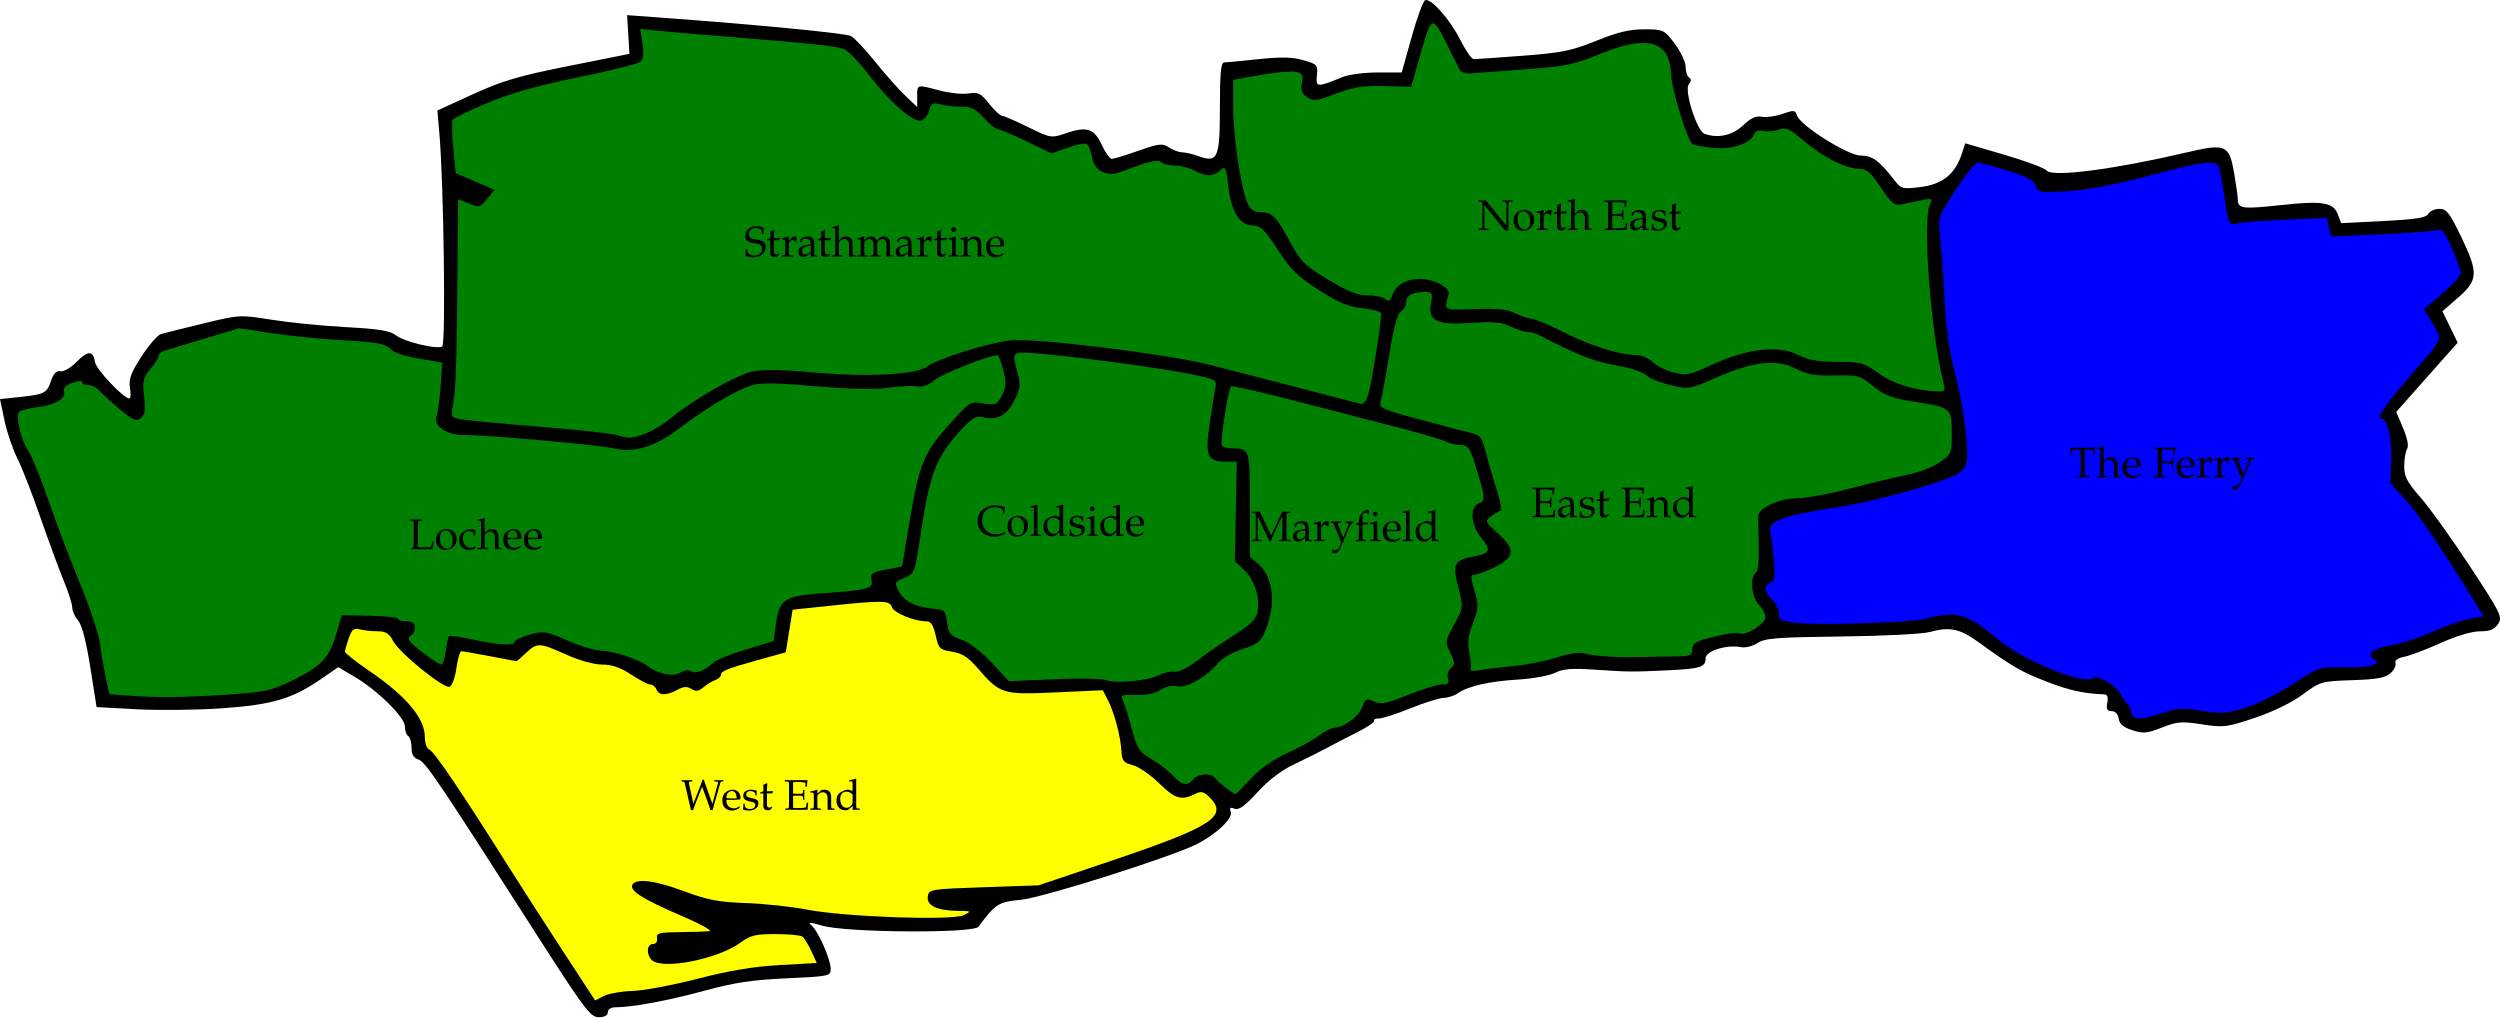
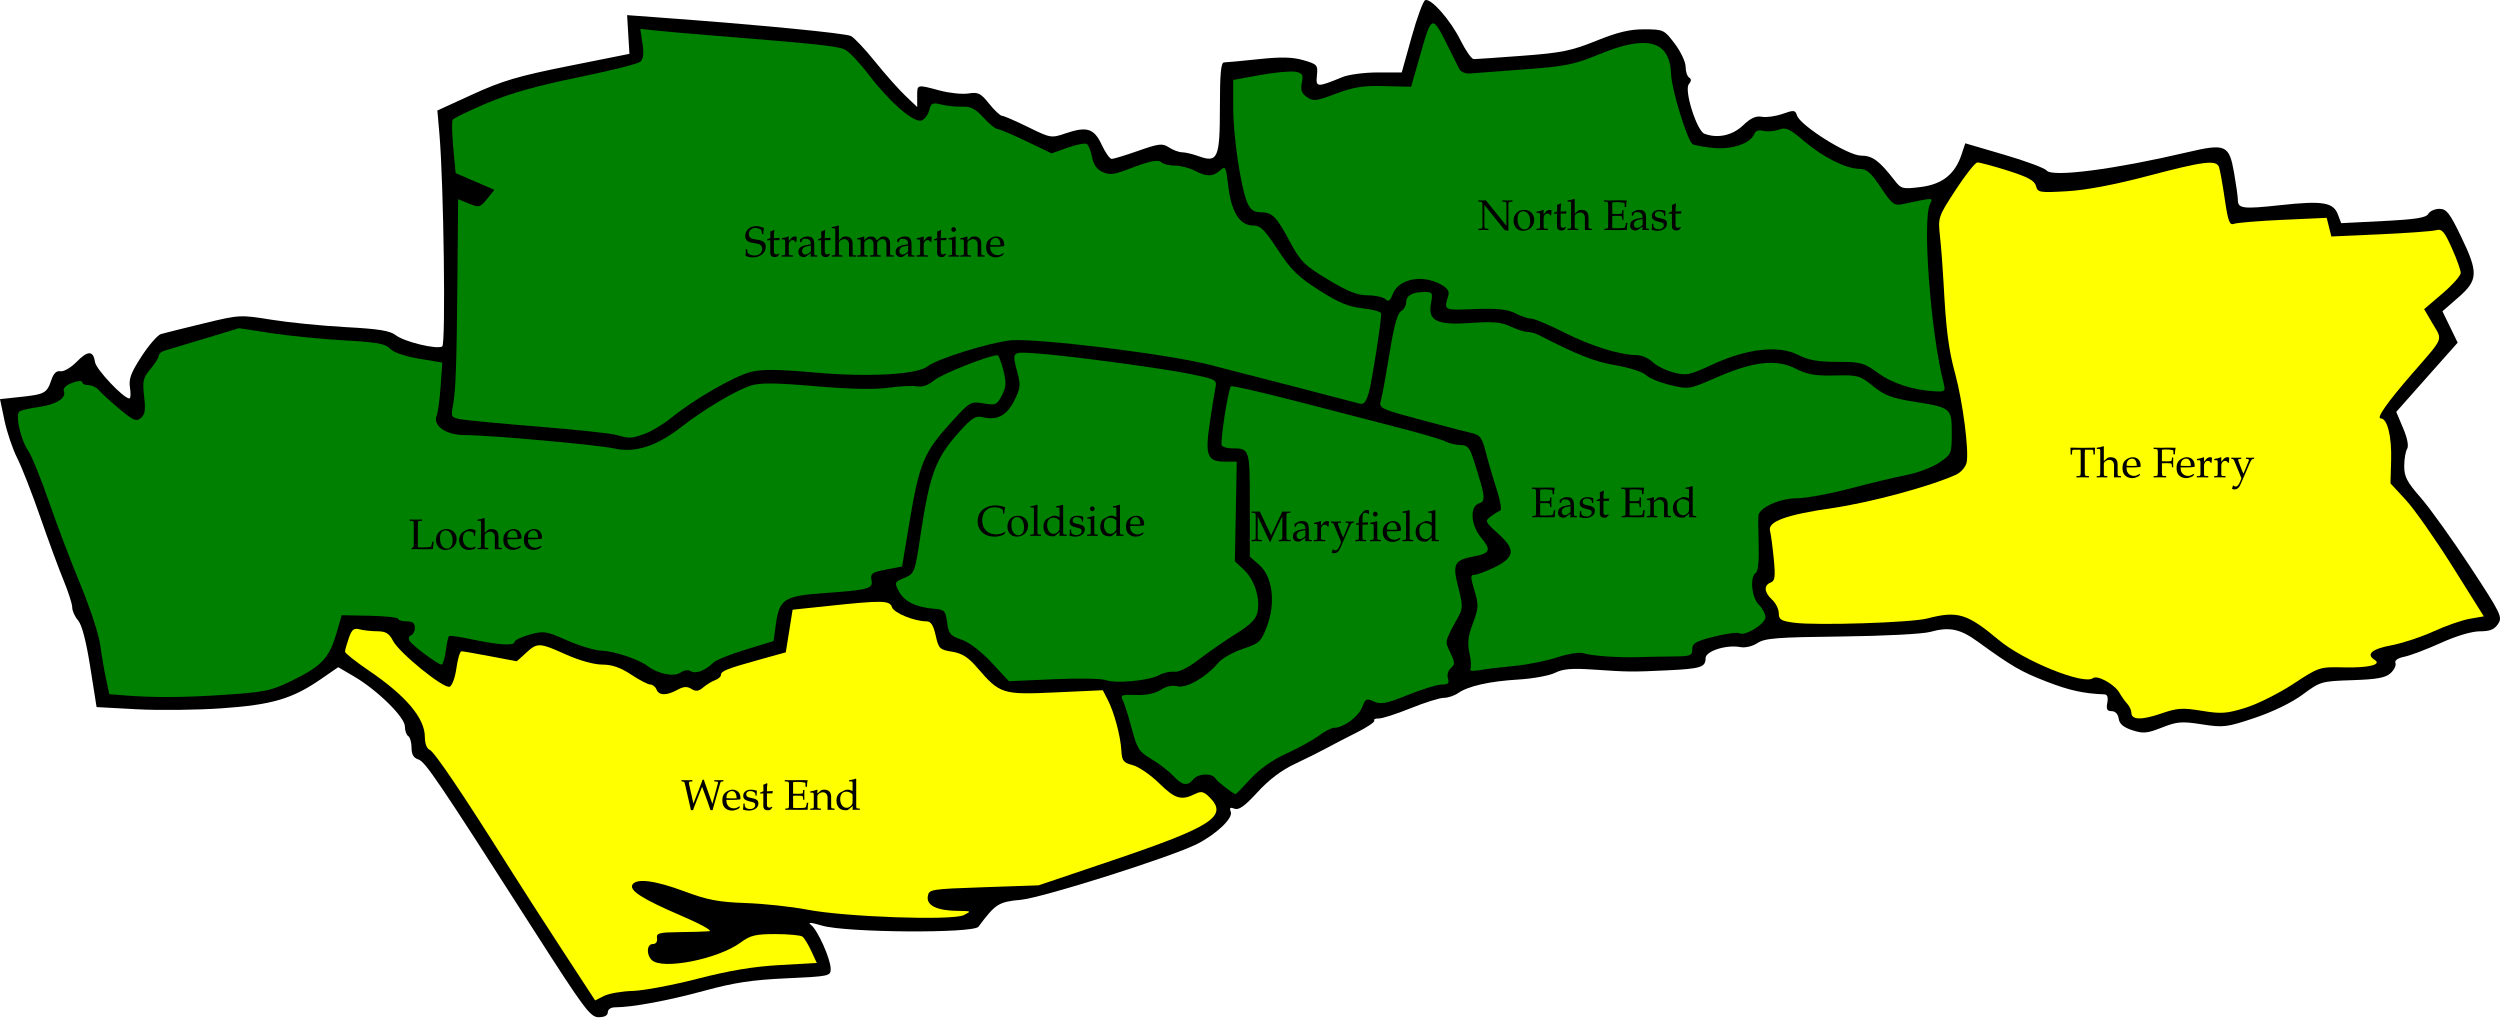
<svg xmlns="http://www.w3.org/2000/svg" id="svg2211" width="700" height="284.817" version="1.0">
  <defs id="defs2214" />
  <path style="fill:#000000" d="M 149.225,260.082 C 122.488,218.305 119.073,213.257 117.118,212.637 C 115.801,212.219 115.232,211.231 115.232,209.362 C 115.232,207.89 114.813,206.426 114.301,206.11 C 113.788,205.793 113.369,204.572 113.369,203.395 C 113.369,200.818 105.629,193.211 99.145,189.416 L 94.701,186.815 L 89.81,190.184 C 81.82,195.687 76.208,197.337 62.14,198.324 C 55.224,198.809 44.498,198.931 38.304,198.596 L 27.042,197.985 L 25.275,186.799 C 24.124,179.51 22.936,174.953 21.866,173.719 C 20.963,172.679 20.225,171.044 20.225,170.088 C 20.225,169.132 19.143,165.738 17.821,162.546 C 16.499,159.354 13.557,151.369 11.282,144.8 C 9.008,138.231 6.102,130.793 4.824,128.271 C 3.546,125.749 1.938,121.002 1.25,117.721 L 0,111.756 L 5.718,111.144 C 12.521,110.415 13.145,110.076 14.36,106.445 C 15.002,104.528 15.81,103.744 16.937,103.949 C 17.84,104.114 19.851,102.947 21.405,101.357 C 24.599,98.091 26.129,98.102 26.606,101.395 C 26.901,103.424 34.591,111.568 36.213,111.568 C 36.577,111.568 36.658,110.206 36.394,108.541 C 36.009,106.114 36.652,104.376 39.636,99.779 C 41.683,96.625 44.126,93.817 45.064,93.54 C 46.003,93.262 51.359,91.924 56.966,90.566 C 67.074,88.118 67.237,88.11 76.061,89.529 C 80.955,90.317 90.313,91.247 96.854,91.597 C 106.063,92.09 109.217,92.601 110.826,93.861 C 113.194,95.716 122.337,97.92 123.831,96.997 C 124.844,96.371 124.24,51.321 123.034,37.488 L 122.463,30.938 L 132.381,26.401 C 140.657,22.615 145.11,21.301 159.271,18.469 L 176.242,15.075 L 175.916,9.657 L 175.59,4.239 L 184.299,4.878 C 212.298,6.931 236.797,9.299 238.285,10.095 C 239.228,10.599 242.268,13.832 245.041,17.279 C 247.814,20.726 251.597,24.991 253.447,26.756 L 256.812,29.966 L 256.812,26.989 C 256.812,23.568 256.632,23.614 263.16,25.352 C 265.882,26.077 269.495,26.445 271.189,26.17 C 273.883,25.733 274.602,26.09 276.95,29.033 C 278.425,30.882 280.051,32.408 280.564,32.423 C 281.076,32.439 284.372,33.865 287.888,35.591 C 294.157,38.67 294.358,38.704 298.318,37.355 C 304.337,35.304 306.34,35.932 308.483,40.545 C 309.494,42.723 310.752,44.502 311.277,44.5 C 311.803,44.498 315.165,43.469 318.749,42.214 C 324.596,40.167 325.478,40.072 327.332,41.287 C 328.469,42.032 330.118,42.641 330.996,42.641 C 331.874,42.641 333.957,43.134 335.624,43.737 C 340.984,45.675 341.573,44.309 341.573,29.952 C 341.573,20.614 341.865,17.488 342.738,17.476 C 343.378,17.467 347.72,17.057 352.387,16.566 C 358.757,15.894 361.891,15.967 364.961,16.857 C 368.837,17.98 369.035,18.203 368.739,21.115 C 368.394,24.504 368.705,24.524 375.918,21.572 C 377.645,20.865 382.08,20.286 385.772,20.286 L 392.486,20.286 L 395.263,10.332 C 396.79,4.857 398.502,0.224 399.066,0.036 C 400.74,-0.522 406.114,5.593 408.941,11.272 C 410.389,14.181 412.065,16.56 412.667,16.558 C 413.268,16.557 419.419,16.13 426.335,15.61 C 437.259,14.788 439.965,14.238 446.956,11.421 C 453.027,8.974 456.344,8.185 460.462,8.206 C 465.797,8.235 465.99,8.326 468.949,12.256 C 470.614,14.468 471.976,17.364 471.976,18.692 C 471.976,20.021 472.415,21.379 472.952,21.711 C 473.623,22.126 473.596,22.717 472.866,23.597 C 471.509,25.231 475.096,36.621 477.224,37.437 C 480.887,38.843 485.073,37.945 488.029,35.121 C 490.194,33.052 491.657,32.379 493.305,32.694 C 494.559,32.934 497.169,32.571 499.105,31.888 C 502.305,30.759 502.673,30.799 503.157,32.327 C 504.058,35.165 517.446,43.572 521.066,43.572 C 524.271,43.572 526.173,44.965 530.391,50.398 C 532.351,52.922 532.659,53.004 537.818,52.359 C 543.862,51.604 547.421,48.756 549.251,43.213 L 550.27,40.124 L 561.188,43.323 C 567.193,45.082 572.54,47.072 573.069,47.745 C 574.601,49.688 592.015,47.433 612.333,42.66 C 623.244,40.097 624.17,40.507 625.565,48.519 C 626.132,51.774 626.596,55.111 626.596,55.935 C 626.596,58.416 627.949,58.587 638.526,57.44 C 650.35,56.157 653.308,56.636 654.603,60.041 L 655.532,62.486 L 667.335,61.888 C 676.442,61.426 679.317,60.968 679.925,59.882 C 680.358,59.109 681.754,58.476 683.028,58.476 C 685.006,58.476 685.882,59.589 689.036,66.111 C 693.994,76.364 693.908,78.419 688.312,83.294 L 683.88,87.154 L 686.014,91.548 L 688.148,95.942 L 681.416,103.522 C 677.714,107.691 673.844,112.053 672.817,113.215 L 670.949,115.327 L 672.87,119.874 C 674.064,122.698 674.489,124.897 673.994,125.679 C 673.555,126.371 673.19,128.541 673.182,130.502 C 673.17,133.46 673.958,134.969 677.802,139.351 C 680.35,142.257 686.573,150.938 691.63,158.642 C 700.31,171.863 700.749,172.764 699.458,174.709 C 698.425,176.264 697.175,176.769 694.362,176.769 C 692.098,176.769 687.799,178.049 683.413,180.029 C 679.442,181.823 674.86,183.556 673.232,183.882 C 671.372,184.254 670.44,184.914 670.726,185.657 C 670.975,186.308 670.355,187.586 669.348,188.497 C 667.923,189.787 665.553,190.22 658.659,190.448 C 649.972,190.736 649.703,190.814 644.747,194.475 C 641.678,196.742 636.408,199.309 631.33,201.011 C 623.454,203.649 622.592,203.755 616.553,202.818 C 610.855,201.934 609.606,202.034 605.342,203.714 C 601.168,205.36 600.088,205.456 597.037,204.46 C 594.55,203.647 593.443,202.704 593.232,201.219 C 593.05,199.937 592.287,199.124 591.265,199.124 C 589.987,199.124 589.701,198.578 590.041,196.795 C 590.338,195.242 590.063,194.451 589.214,194.42 C 583.425,194.207 579.41,193.32 573.014,190.841 C 565.874,188.074 563.369,186.618 553.753,179.647 C 548.797,176.054 545.807,175.446 540.437,176.939 C 538.352,177.519 527.421,178.082 515.619,178.218 C 497.567,178.425 494.177,178.69 492.098,180.052 C 490.685,180.977 488.669,181.451 487.275,181.185 C 483.407,180.446 477.564,182.307 477.564,184.279 C 477.564,186.818 476.233,187.246 466.958,187.687 C 456.856,188.167 456.041,188.159 446.058,187.478 C 440.105,187.071 437.634,187.283 435.422,188.386 C 433.837,189.177 429.221,190.024 425.165,190.268 C 417.014,190.759 411.066,192.102 408.224,194.092 C 407.199,194.81 405.416,195.398 404.263,195.398 C 403.11,195.398 398.907,196.716 394.923,198.328 C 390.939,199.939 386.937,201.222 386.03,201.178 C 385.122,201.135 384.566,201.401 384.794,201.771 C 385.023,202.14 382.831,203.629 379.924,205.079 C 377.018,206.53 373.173,208.521 371.38,209.504 C 369.587,210.488 365.598,212.475 362.517,213.92 C 358.827,215.65 355.273,218.343 352.109,221.805 C 348.555,225.693 346.879,226.9 345.674,226.438 C 344.436,225.962 344.183,226.174 344.622,227.318 C 345.298,229.08 340.626,233.539 335.206,236.304 C 328.116,239.921 291.802,251.414 285.74,251.96 C 279.62,252.511 278.715,253.089 273.969,259.482 C 272.547,261.397 236.968,261.153 230.214,259.182 C 226.956,258.231 226.043,258.173 227.094,258.985 C 228.968,260.434 232.594,268.546 232.594,271.29 C 232.594,273.297 232.217,273.378 220.253,273.926 C 210.578,274.37 205.596,275.124 197.199,277.414 C 187.097,280.169 176.986,282.049 172.283,282.045 C 171.048,282.044 170.188,282.612 170.188,283.43 C 170.188,284.323 169.273,284.817 167.621,284.817 C 165.282,284.817 163.652,282.625 149.225,260.082 z " id="path2240" />
  <path style="fill:#ffff00" d="M 177.152,277.462 C 180.214,277.375 188.387,275.84 195.315,274.051 C 204.198,271.756 210.976,270.626 218.309,270.217 L 228.707,269.637 L 227.158,266.283 C 226.306,264.437 225.189,262.62 224.677,262.244 C 224.165,261.867 220.788,261.553 217.174,261.545 C 211.589,261.533 210.121,261.885 207.402,263.891 C 201.052,268.576 185.353,271.666 182.483,268.796 C 180.892,267.205 181.098,264.325 182.803,264.325 C 183.656,264.325 184.129,263.662 183.967,262.695 C 183.729,261.277 184.541,261.056 190.214,260.998 C 193.8,260.961 197.572,260.847 198.597,260.744 C 199.621,260.641 196.058,258.672 190.679,256.368 C 179.94,251.769 176.091,249.31 177.094,247.687 C 178.23,245.849 183.44,246.527 191.618,249.576 C 198.115,251.998 201.192,252.584 208.843,252.854 C 213.965,253.034 221.72,253.87 226.074,254.71 C 236.713,256.763 266.678,257.808 269.852,256.238 C 272.086,255.132 272.022,255.084 268.283,255.048 C 262.428,254.992 259.416,253.577 259.775,251.05 C 260.066,249.001 260.399,248.945 275.441,248.425 L 290.81,247.894 L 311.301,240.969 C 339.471,231.449 343.972,228.534 338.677,223.239 C 337.081,221.643 336.336,221.46 334.718,222.268 C 330.789,224.227 329.058,223.727 324.59,219.344 C 322.165,216.966 318.829,214.669 317.176,214.241 C 314.567,213.565 314.146,213.033 313.987,210.208 C 313.754,206.081 311.982,199.452 310.178,195.96 L 308.784,193.262 L 295.605,193.87 C 280.658,194.56 280,194.353 273.646,186.976 C 271.092,184.011 269.382,182.922 266.572,182.474 C 263.117,181.922 262.807,181.614 261.989,177.928 C 261.349,175.044 260.652,173.975 259.413,173.975 C 256.025,173.975 250.259,171.614 249.753,170.019 C 249.144,168.1 247.162,168.057 232.154,169.638 L 221.933,170.715 L 220.976,176.682 L 220.02,182.65 L 212.568,184.722 C 203.481,187.25 201.857,187.899 201.857,189.007 C 201.857,189.48 201.123,190.128 200.227,190.446 C 199.33,190.764 197.84,191.675 196.914,192.471 C 195.631,193.575 194.846,193.677 193.601,192.899 C 192.386,192.141 191.388,192.202 189.694,193.141 C 186.679,194.811 184.48,194.784 183.822,193.069 C 183.527,192.301 182.749,191.67 182.093,191.668 C 181.436,191.666 179.013,190.41 176.708,188.878 C 173.742,186.906 171.384,186.09 168.644,186.088 C 166.355,186.085 162.227,184.942 158.544,183.289 C 150.996,179.903 150.455,179.88 147.279,182.824 C 145.897,184.104 144.723,185.152 144.67,185.152 C 144.616,185.152 141.287,184.523 137.272,183.755 C 133.257,182.986 129.629,182.358 129.209,182.358 C 128.79,182.358 128.155,184.483 127.798,187.081 C 127.44,189.679 126.585,192.021 125.897,192.285 C 124.249,192.917 111.787,182.808 110.033,179.416 C 108.962,177.344 108.012,176.766 105.661,176.756 C 104.009,176.749 101.768,176.505 100.68,176.213 C 99.082,175.784 98.501,176.26 97.653,178.693 C 97.076,180.349 96.603,182.048 96.603,182.468 C 96.603,182.889 99.642,185.297 103.356,187.821 C 113.682,194.837 118.958,201.102 118.958,206.346 C 118.958,208.171 119.506,209.638 120.301,209.944 C 121.583,210.435 129.567,222.251 142.258,242.436 C 145.479,247.559 152.282,258.133 157.375,265.934 L 166.635,280.118 L 169.11,278.869 C 170.471,278.182 174.09,277.549 177.152,277.462 z " id="path2238" />
  <path style="fill:#008000" d="M 350.17,218.069 C 352.727,215.278 356.31,212.749 360.202,210.989 C 363.532,209.482 367.591,207.244 369.222,206.015 C 370.853,204.787 372.81,203.781 373.571,203.781 C 376.165,203.781 380.411,200.654 381.41,198.009 C 382.315,195.61 382.617,195.465 384.721,196.424 C 386.666,197.31 388.183,197.015 394.225,194.575 C 398.18,192.979 402.44,191.672 403.692,191.672 C 405.487,191.672 405.852,191.306 405.419,189.941 C 405.107,188.956 405.46,187.72 406.238,187.074 C 407.438,186.078 407.421,185.549 406.098,182.775 C 404.507,179.438 404.411,179.873 408.31,172.723 C 409.616,170.328 409.614,169.525 408.293,164.34 C 406.623,157.788 407.155,156.815 413.001,155.718 C 417.229,154.925 417.568,153.937 414.759,150.598 C 411.786,147.066 411.449,141.79 414.141,140.935 C 416.072,140.323 415.926,139.119 412.698,129.033 C 411.51,125.321 410.909,124.608 408.967,124.608 C 407.694,124.608 405.868,124.189 404.91,123.676 C 403.952,123.163 398.426,121.515 392.63,120.014 C 386.834,118.513 373.772,115.132 363.603,112.501 C 353.434,109.869 344.92,107.911 344.683,108.148 C 343.899,108.932 341.57,123.85 342.098,124.704 C 342.382,125.164 343.604,125.54 344.812,125.54 C 349.96,125.54 349.956,125.528 349.956,141.266 L 349.956,155.863 L 352.618,158.198 C 356.333,161.458 357.243,168.795 354.749,175.372 C 353.098,179.724 352.654,180.138 347.977,181.691 C 345.223,182.606 342.132,184.36 341.108,185.59 C 337.78,189.584 332.207,192.793 329.693,192.162 C 328.263,191.803 326.5,192.18 324.992,193.168 C 323.437,194.187 320.973,194.692 318.062,194.589 C 314.02,194.446 313.633,194.603 314.386,196.078 C 314.849,196.985 315.977,200.552 316.893,204.005 C 318.399,209.679 318.927,210.5 322.382,212.532 C 324.484,213.769 327.221,215.869 328.463,217.198 C 331.04,219.957 332.466,220.214 334.122,218.218 C 335.536,216.515 339.341,216.383 340.363,218.002 C 340.961,218.951 345.095,222.159 345.979,222.361 C 346.096,222.388 347.982,220.456 350.17,218.069 z " id="path2234" />
-   <path style="fill:#0000ff" d="M 616.5,199.025 C 621.926,199.918 623.46,199.812 628.724,198.187 C 632.034,197.164 638.044,194.163 642.079,191.517 C 649.378,186.731 649.452,186.706 656.402,186.868 C 663.256,187.027 667.041,186.081 664.884,184.748 C 662.406,183.216 664.135,181.703 669.502,180.705 C 672.609,180.127 677.953,178.368 681.378,176.796 C 684.803,175.224 689.375,173.631 691.538,173.257 L 695.471,172.578 L 686.701,158.606 C 681.878,150.922 675.997,142.544 673.632,139.989 L 669.332,135.343 L 669.518,128.812 C 669.707,122.177 668.453,117.157 666.607,117.157 C 665.269,117.157 668.452,112.627 675.445,104.582 C 684.444,94.231 683.952,95.419 681.186,90.699 L 678.761,86.56 L 683.882,82.185 C 686.698,79.778 689.003,77.179 689.003,76.409 C 689.003,75.639 687.884,72.516 686.516,69.469 C 684.41,64.776 683.734,64.01 682.092,64.458 C 681.026,64.749 673.995,65.263 666.469,65.6 L 652.784,66.213 L 652.129,63.604 L 651.474,60.995 L 639.242,61.548 C 632.515,61.852 626.34,62.358 625.521,62.672 C 624.28,63.148 623.846,61.976 622.921,55.645 C 622.31,51.466 621.584,47.459 621.309,46.741 C 620.528,44.705 616.987,45.154 601.447,49.255 C 592.098,51.722 584.115,53.233 578.798,53.543 C 571.039,53.994 570.559,53.913 570.076,52.063 C 569.685,50.571 567.81,49.552 562.171,47.771 C 558.105,46.486 554.276,45.46 553.662,45.49 C 553.048,45.519 550.312,48.977 547.582,53.174 C 542.64,60.771 542.621,60.829 543.219,66.393 C 543.55,69.467 543.996,75.335 544.211,79.433 C 544.887,92.321 545.597,97.864 547.432,104.582 C 549.605,112.539 551.399,126.546 550.635,129.592 C 550.326,130.821 549.009,132.311 547.708,132.904 C 540.562,136.16 523.689,140.719 513.137,142.246 C 500.129,144.127 494.885,146.041 495.605,148.641 C 495.846,149.511 496.314,152.997 496.645,156.387 C 497.144,161.494 496.997,162.647 495.789,163.111 C 493.79,163.878 493.96,165.899 496.193,167.92 C 497.218,168.848 498.056,170.55 498.056,171.703 C 498.056,173.503 498.683,173.882 502.481,174.376 C 508.687,175.184 535.143,174.336 539.563,173.188 C 548.127,170.964 550.727,171.741 559.651,179.198 C 566.698,185.085 583.494,191.881 586.047,189.879 C 587.262,188.926 592.104,191.617 593.447,193.992 C 594.005,194.978 594.985,196.357 595.625,197.055 C 596.266,197.754 596.789,198.894 596.789,199.588 C 596.789,201.61 599.67,201.674 605.172,199.773 C 609.633,198.233 611.098,198.136 616.5,199.025 z " id="path2232" />
+   <path style="fill:#ffff00" d="M 616.5,199.025 C 621.926,199.918 623.46,199.812 628.724,198.187 C 632.034,197.164 638.044,194.163 642.079,191.517 C 649.378,186.731 649.452,186.706 656.402,186.868 C 663.256,187.027 667.041,186.081 664.884,184.748 C 662.406,183.216 664.135,181.703 669.502,180.705 C 672.609,180.127 677.953,178.368 681.378,176.796 C 684.803,175.224 689.375,173.631 691.538,173.257 L 695.471,172.578 L 686.701,158.606 C 681.878,150.922 675.997,142.544 673.632,139.989 L 669.332,135.343 L 669.518,128.812 C 669.707,122.177 668.453,117.157 666.607,117.157 C 665.269,117.157 668.452,112.627 675.445,104.582 C 684.444,94.231 683.952,95.419 681.186,90.699 L 678.761,86.56 L 683.882,82.185 C 686.698,79.778 689.003,77.179 689.003,76.409 C 689.003,75.639 687.884,72.516 686.516,69.469 C 684.41,64.776 683.734,64.01 682.092,64.458 C 681.026,64.749 673.995,65.263 666.469,65.6 L 652.784,66.213 L 652.129,63.604 L 651.474,60.995 L 639.242,61.548 C 632.515,61.852 626.34,62.358 625.521,62.672 C 624.28,63.148 623.846,61.976 622.921,55.645 C 622.31,51.466 621.584,47.459 621.309,46.741 C 620.528,44.705 616.987,45.154 601.447,49.255 C 592.098,51.722 584.115,53.233 578.798,53.543 C 571.039,53.994 570.559,53.913 570.076,52.063 C 569.685,50.571 567.81,49.552 562.171,47.771 C 558.105,46.486 554.276,45.46 553.662,45.49 C 553.048,45.519 550.312,48.977 547.582,53.174 C 542.64,60.771 542.621,60.829 543.219,66.393 C 543.55,69.467 543.996,75.335 544.211,79.433 C 544.887,92.321 545.597,97.864 547.432,104.582 C 549.605,112.539 551.399,126.546 550.635,129.592 C 550.326,130.821 549.009,132.311 547.708,132.904 C 540.562,136.16 523.689,140.719 513.137,142.246 C 500.129,144.127 494.885,146.041 495.605,148.641 C 495.846,149.511 496.314,152.997 496.645,156.387 C 497.144,161.494 496.997,162.647 495.789,163.111 C 493.79,163.878 493.96,165.899 496.193,167.92 C 497.218,168.848 498.056,170.55 498.056,171.703 C 498.056,173.503 498.683,173.882 502.481,174.376 C 508.687,175.184 535.143,174.336 539.563,173.188 C 548.127,170.964 550.727,171.741 559.651,179.198 C 566.698,185.085 583.494,191.881 586.047,189.879 C 587.262,188.926 592.104,191.617 593.447,193.992 C 594.005,194.978 594.985,196.357 595.625,197.055 C 596.266,197.754 596.789,198.894 596.789,199.588 C 596.789,201.61 599.67,201.674 605.172,199.773 C 609.633,198.233 611.098,198.136 616.5,199.025 z " id="path2232" />
  <path style="fill:#008000" d="M 63.437,194.508 C 74.522,193.75 75.97,193.428 82.254,190.322 C 90.123,186.433 92.229,184.133 94.233,177.241 L 95.682,172.257 L 103.592,172.417 C 107.943,172.505 111.504,172.892 111.505,173.276 C 111.506,173.66 112.554,173.975 113.835,173.975 C 115.509,173.975 116.164,174.477 116.164,175.76 C 116.164,176.742 115.67,177.71 115.067,177.911 C 114.445,178.118 114.284,178.783 114.695,179.447 C 115.534,180.806 122.642,186.084 123.632,186.084 C 124,186.084 124.531,184.372 124.811,182.281 C 125.092,180.189 125.49,178.309 125.697,178.103 C 125.903,177.896 128.978,178.343 132.528,179.095 C 139.876,180.651 144.107,180.867 144.107,179.685 C 144.107,179.239 145.995,178.345 148.304,177.699 C 152.246,176.595 152.881,176.693 158.782,179.305 C 162.238,180.834 166.592,182.132 168.458,182.19 C 171.895,182.295 178.908,184.624 181.24,186.435 C 184.11,188.663 188.678,189.616 190.47,188.361 C 191.517,187.628 192.698,187.467 193.481,187.951 C 194.819,188.778 197.579,187.7 199.794,185.485 C 200.474,184.805 204.532,183.18 208.812,181.875 L 216.594,179.501 L 217.244,174.774 C 218.197,167.845 219.584,166.899 229.903,166.142 C 243.426,165.151 244.485,164.872 244.018,162.425 C 243.667,160.59 244.149,160.241 248.098,159.475 L 252.577,158.606 L 254.522,146.963 C 257.466,129.332 258.563,126.724 266.83,117.688 C 271.571,112.507 271.842,112.357 275.385,112.956 C 278.789,113.531 279.148,113.375 280.52,110.722 C 281.744,108.354 281.815,107.155 280.936,103.664 C 280.353,101.352 279.614,99.459 279.292,99.459 C 276.967,99.459 263.706,104.706 261.642,106.442 C 259.973,107.847 258.287,108.449 256.784,108.177 C 255.519,107.947 251.874,108.127 248.684,108.575 C 244.865,109.112 237.889,108.962 228.251,108.136 C 217.109,107.181 212.825,107.135 210.298,107.943 C 205.972,109.327 197.151,114.583 190.542,119.716 C 183.802,124.951 177.77,126.865 172.05,125.584 C 167.408,124.545 136.86,121.811 129.903,121.813 C 124.871,121.814 121.109,119.144 122.257,116.386 C 122.613,115.529 123.117,111.836 123.376,108.179 L 123.847,101.529 L 117.291,100.424 C 113.264,99.744 110.145,98.665 109.204,97.625 C 107.955,96.245 105.58,95.816 96.316,95.3 C 90.07,94.951 80.897,94.043 75.931,93.281 L 66.901,91.896 L 57.302,94.808 C 52.022,96.409 46.969,97.93 46.072,98.186 C 45.176,98.443 44.442,99.088 44.442,99.62 C 44.442,100.152 43.395,101.833 42.114,103.355 C 40.063,105.792 39.853,106.699 40.356,110.973 C 40.803,114.775 40.605,116.09 39.44,117.056 C 38.165,118.115 37.314,117.752 33.419,114.491 C 30.925,112.403 28.351,110.052 27.7,109.268 C 27.049,108.484 25.73,107.842 24.768,107.842 C 23.806,107.842 23.019,107.459 23.019,106.992 C 23.019,106.524 21.753,106.619 20.206,107.203 C 18.401,107.884 17.573,108.732 17.894,109.569 C 18.626,111.476 15.709,113.285 10.797,113.97 C 8.429,114.3 6.042,114.848 5.493,115.188 C 4.163,116.01 5.755,123.13 7.996,126.378 C 8.914,127.71 11.477,134.039 13.69,140.443 C 15.904,146.846 19.889,157.331 22.546,163.741 C 25.204,170.151 27.682,177.696 28.054,180.507 C 28.426,183.318 29.152,187.587 29.668,189.994 L 30.604,194.37 L 34.962,194.716 C 43.346,195.382 51.524,195.322 63.437,194.508 z " id="path2230" />
  <path style="fill:#008000" d="M 324.625,189.011 C 325.806,188.359 327.692,187.947 328.817,188.094 C 330.068,188.257 332.729,186.924 335.669,184.661 C 338.313,182.626 342.975,179.398 346.028,177.487 C 350.21,174.871 351.712,173.347 352.12,171.309 C 352.895,167.433 351.203,162.234 348.282,159.518 L 345.765,157.178 L 346.029,143.222 L 346.294,129.265 L 343.116,129.265 C 338.057,129.265 337.389,127.681 338.685,118.759 C 339.297,114.548 340.023,110.018 340.299,108.693 C 340.786,106.354 340.586,106.239 333.503,104.77 C 325.294,103.068 298.517,99.49 289.645,98.91 C 283.267,98.492 283.31,98.443 284.889,104.345 C 285.827,107.855 285.716,108.791 283.946,112.26 C 281.82,116.428 279.108,117.811 275.059,116.795 C 273.211,116.331 272.076,117.052 268.654,120.858 C 261.941,128.324 260.332,132.633 257.685,150.223 C 256.149,160.43 256.07,160.63 253.126,161.849 C 250.454,162.956 250.399,163.097 251.673,165.562 C 253.13,168.378 256.46,170.039 261.469,170.448 C 264.489,170.695 264.763,170.978 265.195,174.3 C 265.607,177.472 266.073,178.026 269.236,179.109 C 271.404,179.85 274.718,182.381 277.657,185.539 L 282.502,190.745 L 295.039,190.18 C 301.934,189.869 308.532,189.987 309.701,190.442 C 312.375,191.483 321.779,190.581 324.625,189.011 z " id="path2228" />
  <path style="fill:#008000" d="M 424.006,186.463 C 427.592,186.13 432.973,185.054 435.963,184.071 C 438.993,183.075 442.262,182.557 443.348,182.902 C 445.735,183.66 453.294,184.189 458.936,183.994 C 461.241,183.915 465.537,183.832 468.483,183.811 C 473.32,183.776 473.839,183.579 473.839,181.781 C 473.839,180.106 474.807,179.547 479.944,178.256 C 483.302,177.413 486.482,176.989 487.009,177.316 C 488.512,178.244 494.33,174.68 494.33,172.832 C 494.33,171.923 493.492,170.342 492.468,169.318 C 490.441,167.291 489.892,161.485 491.626,160.413 C 492.256,160.024 492.565,157.052 492.433,152.674 C 492.315,148.764 492.274,145.036 492.343,144.388 C 492.582,142.133 498.354,139.518 503.102,139.515 C 505.621,139.513 512.328,138.285 518.005,136.785 C 523.683,135.286 530.843,133.573 533.917,132.978 C 536.991,132.383 541.077,130.829 542.999,129.523 C 546.417,127.2 546.491,127.023 546.491,121.254 C 546.491,114.236 546.357,114.125 535.78,112.447 C 529.681,111.48 527.626,110.694 524.461,108.119 C 520.787,105.13 520.251,104.981 513.719,105.133 C 508.233,105.26 506.022,104.873 502.776,103.217 C 497.373,100.46 490.923,101.184 480.59,105.706 C 472.966,109.043 472.86,109.06 467.65,107.81 C 464.762,107.117 461.724,105.862 460.9,105.021 C 460.075,104.179 456.258,102.95 452.415,102.288 C 446.401,101.253 441.833,99.455 430.772,93.77 C 429.882,93.313 428.479,92.939 427.653,92.939 C 426.827,92.939 424.699,92.25 422.924,91.408 C 420.381,90.201 418.057,89.992 411.968,90.422 C 402.297,91.104 399.751,89.861 400.68,84.911 C 401.221,82.025 401.078,81.762 398.976,81.762 C 395.484,81.762 393.734,82.712 393.734,84.609 C 393.734,85.554 393.086,86.689 392.293,87.133 C 391.309,87.684 390.304,91.318 389.126,98.59 C 388.177,104.447 387.109,110.369 386.753,111.749 C 386.045,114.501 385.488,114.246 401.652,118.554 C 404.725,119.373 407.659,120.156 408.172,120.293 C 408.684,120.431 410.391,120.846 411.964,121.216 C 414.469,121.805 414.978,122.492 416.059,126.741 C 416.738,129.41 418.11,134.096 419.109,137.153 C 420.133,140.29 420.537,142.841 420.036,143.008 C 419.547,143.171 418.355,143.9 417.385,144.629 C 415.708,145.89 415.813,146.125 419.556,149.486 C 424.455,153.886 424.169,156.08 418.324,158.92 C 416.043,160.028 413.579,160.935 412.849,160.935 C 411.7,160.935 411.701,161.531 412.853,165.359 C 414.068,169.395 414.029,170.2 412.409,174.532 C 411.046,178.175 410.821,180.114 411.441,182.863 C 411.885,184.834 412.005,186.842 411.706,187.325 C 411.381,187.85 412.437,187.975 414.324,187.636 C 416.063,187.323 420.42,186.795 424.006,186.463 z " id="path2226" />
  <path style="fill:#008000" d="M 180.567,121.451 C 182.433,120.785 185.786,118.753 188.018,116.937 C 194.336,111.796 205.618,105.3 210.24,104.14 C 213.429,103.34 217.792,103.387 228.492,104.337 C 243.161,105.639 256.921,104.866 259.703,102.583 C 262.183,100.547 276.944,95.92 282.93,95.302 C 289.906,94.581 327.161,99.155 338.779,102.158 C 342.621,103.152 353.31,105.908 362.531,108.283 C 371.752,110.659 379.962,112.795 380.775,113.031 C 381.837,113.339 382.538,112.471 383.262,109.953 C 384.131,106.933 386.707,90.524 386.738,87.816 C 386.744,87.304 384.422,86.634 381.578,86.329 C 377.549,85.895 374.842,84.775 369.32,81.254 C 363.451,77.512 361.469,75.567 357.784,69.934 C 354.045,64.219 352.926,63.133 350.778,63.133 C 347.142,63.133 344.738,59.277 343.916,52.133 C 343.285,46.645 343.134,46.352 341.635,47.708 C 339.626,49.526 337.859,49.542 334.461,47.77 C 332.994,47.004 330.515,46.376 328.952,46.373 C 327.39,46.369 325.696,45.951 325.188,45.443 C 324.32,44.575 322.014,45.053 315.959,47.353 C 311.721,48.963 310.711,49.064 308.579,48.093 C 307.114,47.426 306.142,46.001 305.759,43.959 C 305.438,42.245 304.78,40.599 304.297,40.301 C 303.814,40.002 301.398,40.476 298.928,41.353 L 294.437,42.948 L 287.34,39.534 C 283.437,37.657 279.802,36.121 279.262,36.121 C 278.722,36.121 276.975,34.686 275.379,32.933 C 273.154,30.487 271.793,29.775 269.535,29.876 C 267.917,29.948 265.281,29.683 263.678,29.289 C 261.089,28.651 260.701,28.825 260.193,30.846 C 259.879,32.097 258.924,33.389 258.07,33.717 C 255.946,34.532 249.162,28.685 243.306,20.992 C 240.744,17.627 237.697,14.42 236.534,13.866 C 234.527,12.909 228.364,12.253 200.459,10.025 C 193.8,9.494 186.309,8.839 183.814,8.571 L 179.276,8.083 L 179.89,12.178 C 180.328,15.098 180.144,16.573 179.248,17.316 C 178.557,17.89 170.682,19.854 161.748,21.681 C 150.199,24.042 142.865,26.12 136.372,28.87 C 131.349,30.997 127.018,33.095 126.748,33.532 C 126.478,33.969 126.555,37.51 126.92,41.4 L 127.583,48.473 L 133.01,50.815 L 138.437,53.157 L 136.382,55.701 C 134.438,58.107 134.163,58.179 131.3,57.011 L 128.272,55.776 L 128.096,76.453 C 127.878,101.957 127.63,109.222 126.83,113.541 C 126.226,116.802 126.307,116.928 129.335,117.445 C 131.056,117.738 140.847,118.656 151.093,119.484 C 161.339,120.311 170.979,121.341 172.516,121.772 C 176.345,122.845 176.706,122.831 180.567,121.451 z " id="path2224" />
  <path style="fill:#008000" d="M 544.176,107.144 C 540.604,93.157 538.227,61.803 540.388,57.164 C 541.276,55.256 541.769,55.254 532.472,57.205 C 530.406,57.638 529.642,57.022 526.64,52.501 C 523.859,48.311 522.689,47.294 520.634,47.278 C 516.839,47.247 510.438,44.032 505.108,39.478 C 501.055,36.016 500.056,35.564 498.078,36.295 C 496.809,36.765 494.862,36.92 493.751,36.641 C 492.479,36.322 491.539,36.632 491.215,37.476 C 490.183,40.165 484.96,41.964 479.746,41.426 C 477.035,41.147 474.421,40.672 473.936,40.372 C 472.496,39.483 468.055,25.107 467.914,20.881 C 467.597,11.365 461.338,9.602 447.758,15.203 C 440.744,18.096 438.354,18.578 426.801,19.431 C 419.629,19.96 412.767,20.474 411.554,20.573 C 410.34,20.671 409.02,20.123 408.62,19.355 C 408.22,18.586 406.907,15.965 405.703,13.529 C 400.999,4.011 400.91,4.024 397.844,14.75 L 395.115,24.3 L 387.672,24.106 C 381.683,23.951 379.025,24.366 374.069,26.235 C 368.521,28.326 367.714,28.421 365.948,27.184 C 364.459,26.141 364.114,25.178 364.515,23.175 C 364.967,20.913 364.711,20.475 362.709,20.092 C 361.426,19.847 356.983,20.261 352.837,21.011 L 345.299,22.376 L 345.299,30.058 C 345.299,38.262 347.438,52.625 349.288,56.846 C 350.08,58.652 351.1,59.411 352.745,59.421 C 356.246,59.443 357.28,60.441 361.043,67.438 C 364.18,73.271 365.145,74.241 371.82,78.269 C 377.421,81.648 380.061,82.693 382.997,82.693 C 385.112,82.693 387.329,83.181 387.925,83.776 C 388.748,84.599 389.236,84.26 389.957,82.362 C 391.553,78.164 397.93,76.786 403.185,79.504 C 405.086,80.487 405.877,81.486 405.581,82.531 C 404.3,87.046 403.949,86.855 412.937,86.54 C 419.345,86.315 422.133,86.607 424.301,87.728 C 425.881,88.545 427.875,89.213 428.733,89.213 C 429.59,89.213 433.698,90.937 437.861,93.043 C 445.415,96.864 453.391,99.363 458.237,99.426 C 459.646,99.444 461.639,100.3 462.666,101.327 C 463.694,102.354 466.316,103.671 468.494,104.254 C 472.184,105.241 472.943,105.088 479.573,102.024 C 489.198,97.578 498.038,96.599 503.484,99.377 C 506.367,100.848 509.034,101.322 514.428,101.322 C 521.049,101.322 521.867,101.546 525.875,104.46 C 529.952,107.424 536.037,109.341 542.168,109.595 C 544.625,109.697 544.78,109.508 544.176,107.144 z " id="path2220" />
  <text xml:space="preserve" style="font-style:normal;font-variant:normal;font-weight:normal;font-stretch:normal;line-height:0%;font-family:'Palatino Linotype';text-align:center;writing-mode:lr-tb;text-anchor:middle;fill:#000000;fill-opacity:1;stroke:none;stroke-width:1px;stroke-linecap:butt;stroke-linejoin:miter;stroke-opacity:1" x="301.596" y="150.03" id="text2370">
    <tspan id="tspan2372" x="301.596" y="150.03" style="font-size:12px;line-height:1">Coldside</tspan>
  </text>
  <text xml:space="preserve" style="font-style:normal;font-variant:normal;font-weight:normal;font-stretch:normal;line-height:0%;font-family:'Palatino Linotype';text-align:center;writing-mode:lr-tb;text-anchor:middle;fill:#000000;fill-opacity:1;stroke:none;stroke-width:1px;stroke-linecap:butt;stroke-linejoin:miter;stroke-opacity:1" x="456.489" y="144.817" id="text2374">
    <tspan id="tspan2376" x="456.489" y="144.817" style="font-size:12px;line-height:1">East End</tspan>
  </text>
  <text xml:space="preserve" style="font-style:normal;font-variant:normal;font-weight:normal;font-stretch:normal;line-height:0%;font-family:'Palatino Linotype';text-align:center;writing-mode:lr-tb;text-anchor:middle;fill:#000000;fill-opacity:1;stroke:none;stroke-width:1px;stroke-linecap:butt;stroke-linejoin:miter;stroke-opacity:1" x="609.894" y="133.647" id="text2378">
    <tspan id="tspan2380" x="609.894" y="133.647" style="font-size:12px;line-height:1">The Ferry</tspan>
  </text>
  <text xml:space="preserve" style="font-style:normal;font-variant:normal;font-weight:normal;font-stretch:normal;line-height:0%;font-family:'Palatino Linotype';text-align:center;writing-mode:lr-tb;text-anchor:middle;fill:#000000;fill-opacity:1;stroke:none;stroke-width:1px;stroke-linecap:butt;stroke-linejoin:miter;stroke-opacity:1" x="137.766" y="153.753" id="text2382">
    <tspan id="tspan2384" x="137.766" y="153.753" style="font-size:12px;line-height:1">Lochee</tspan>
  </text>
  <text xml:space="preserve" style="font-style:normal;font-variant:normal;font-weight:normal;font-stretch:normal;line-height:0%;font-family:'Palatino Linotype';text-align:center;writing-mode:lr-tb;text-anchor:middle;fill:#000000;fill-opacity:1;stroke:none;stroke-width:1px;stroke-linecap:butt;stroke-linejoin:miter;stroke-opacity:1" x="381.277" y="151.519" id="text2386">
    <tspan id="tspan2388" x="381.277" y="151.519" style="font-size:12px;line-height:1">Maryfield</tspan>
  </text>
  <text xml:space="preserve" style="font-style:normal;font-variant:normal;font-weight:normal;font-stretch:normal;line-height:0%;font-family:'Palatino Linotype';text-align:center;writing-mode:lr-tb;text-anchor:middle;fill:#000000;fill-opacity:1;stroke:none;stroke-width:1px;stroke-linecap:butt;stroke-linejoin:miter;stroke-opacity:1" x="446.809" y="64.391" id="text2390">
    <tspan id="tspan2392" x="446.809" y="64.391" style="font-size:12px;line-height:1">North East</tspan>
  </text>
  <text xml:space="preserve" style="font-style:normal;font-variant:normal;font-weight:normal;font-stretch:normal;line-height:0%;font-family:'Palatino Linotype';text-align:center;writing-mode:lr-tb;text-anchor:middle;fill:#000000;fill-opacity:1;stroke:none;stroke-width:1px;stroke-linecap:butt;stroke-linejoin:miter;stroke-opacity:1" x="249.468" y="71.838" id="text2394">
    <tspan id="tspan2396" x="249.468" y="71.838" style="font-size:12px;line-height:1">Strathmartine</tspan>
  </text>
  <text xml:space="preserve" style="font-style:normal;font-variant:normal;font-weight:normal;font-stretch:normal;line-height:0%;font-family:'Palatino Linotype';text-align:center;writing-mode:lr-tb;text-anchor:middle;fill:#000000;fill-opacity:1;stroke:none;stroke-width:1px;stroke-linecap:butt;stroke-linejoin:miter;stroke-opacity:1" x="220.426" y="226.732" id="text2398">
    <tspan id="tspan2400" x="220.426" y="226.732" style="font-size:12px;line-height:1">West End</tspan>
  </text>
</svg>
